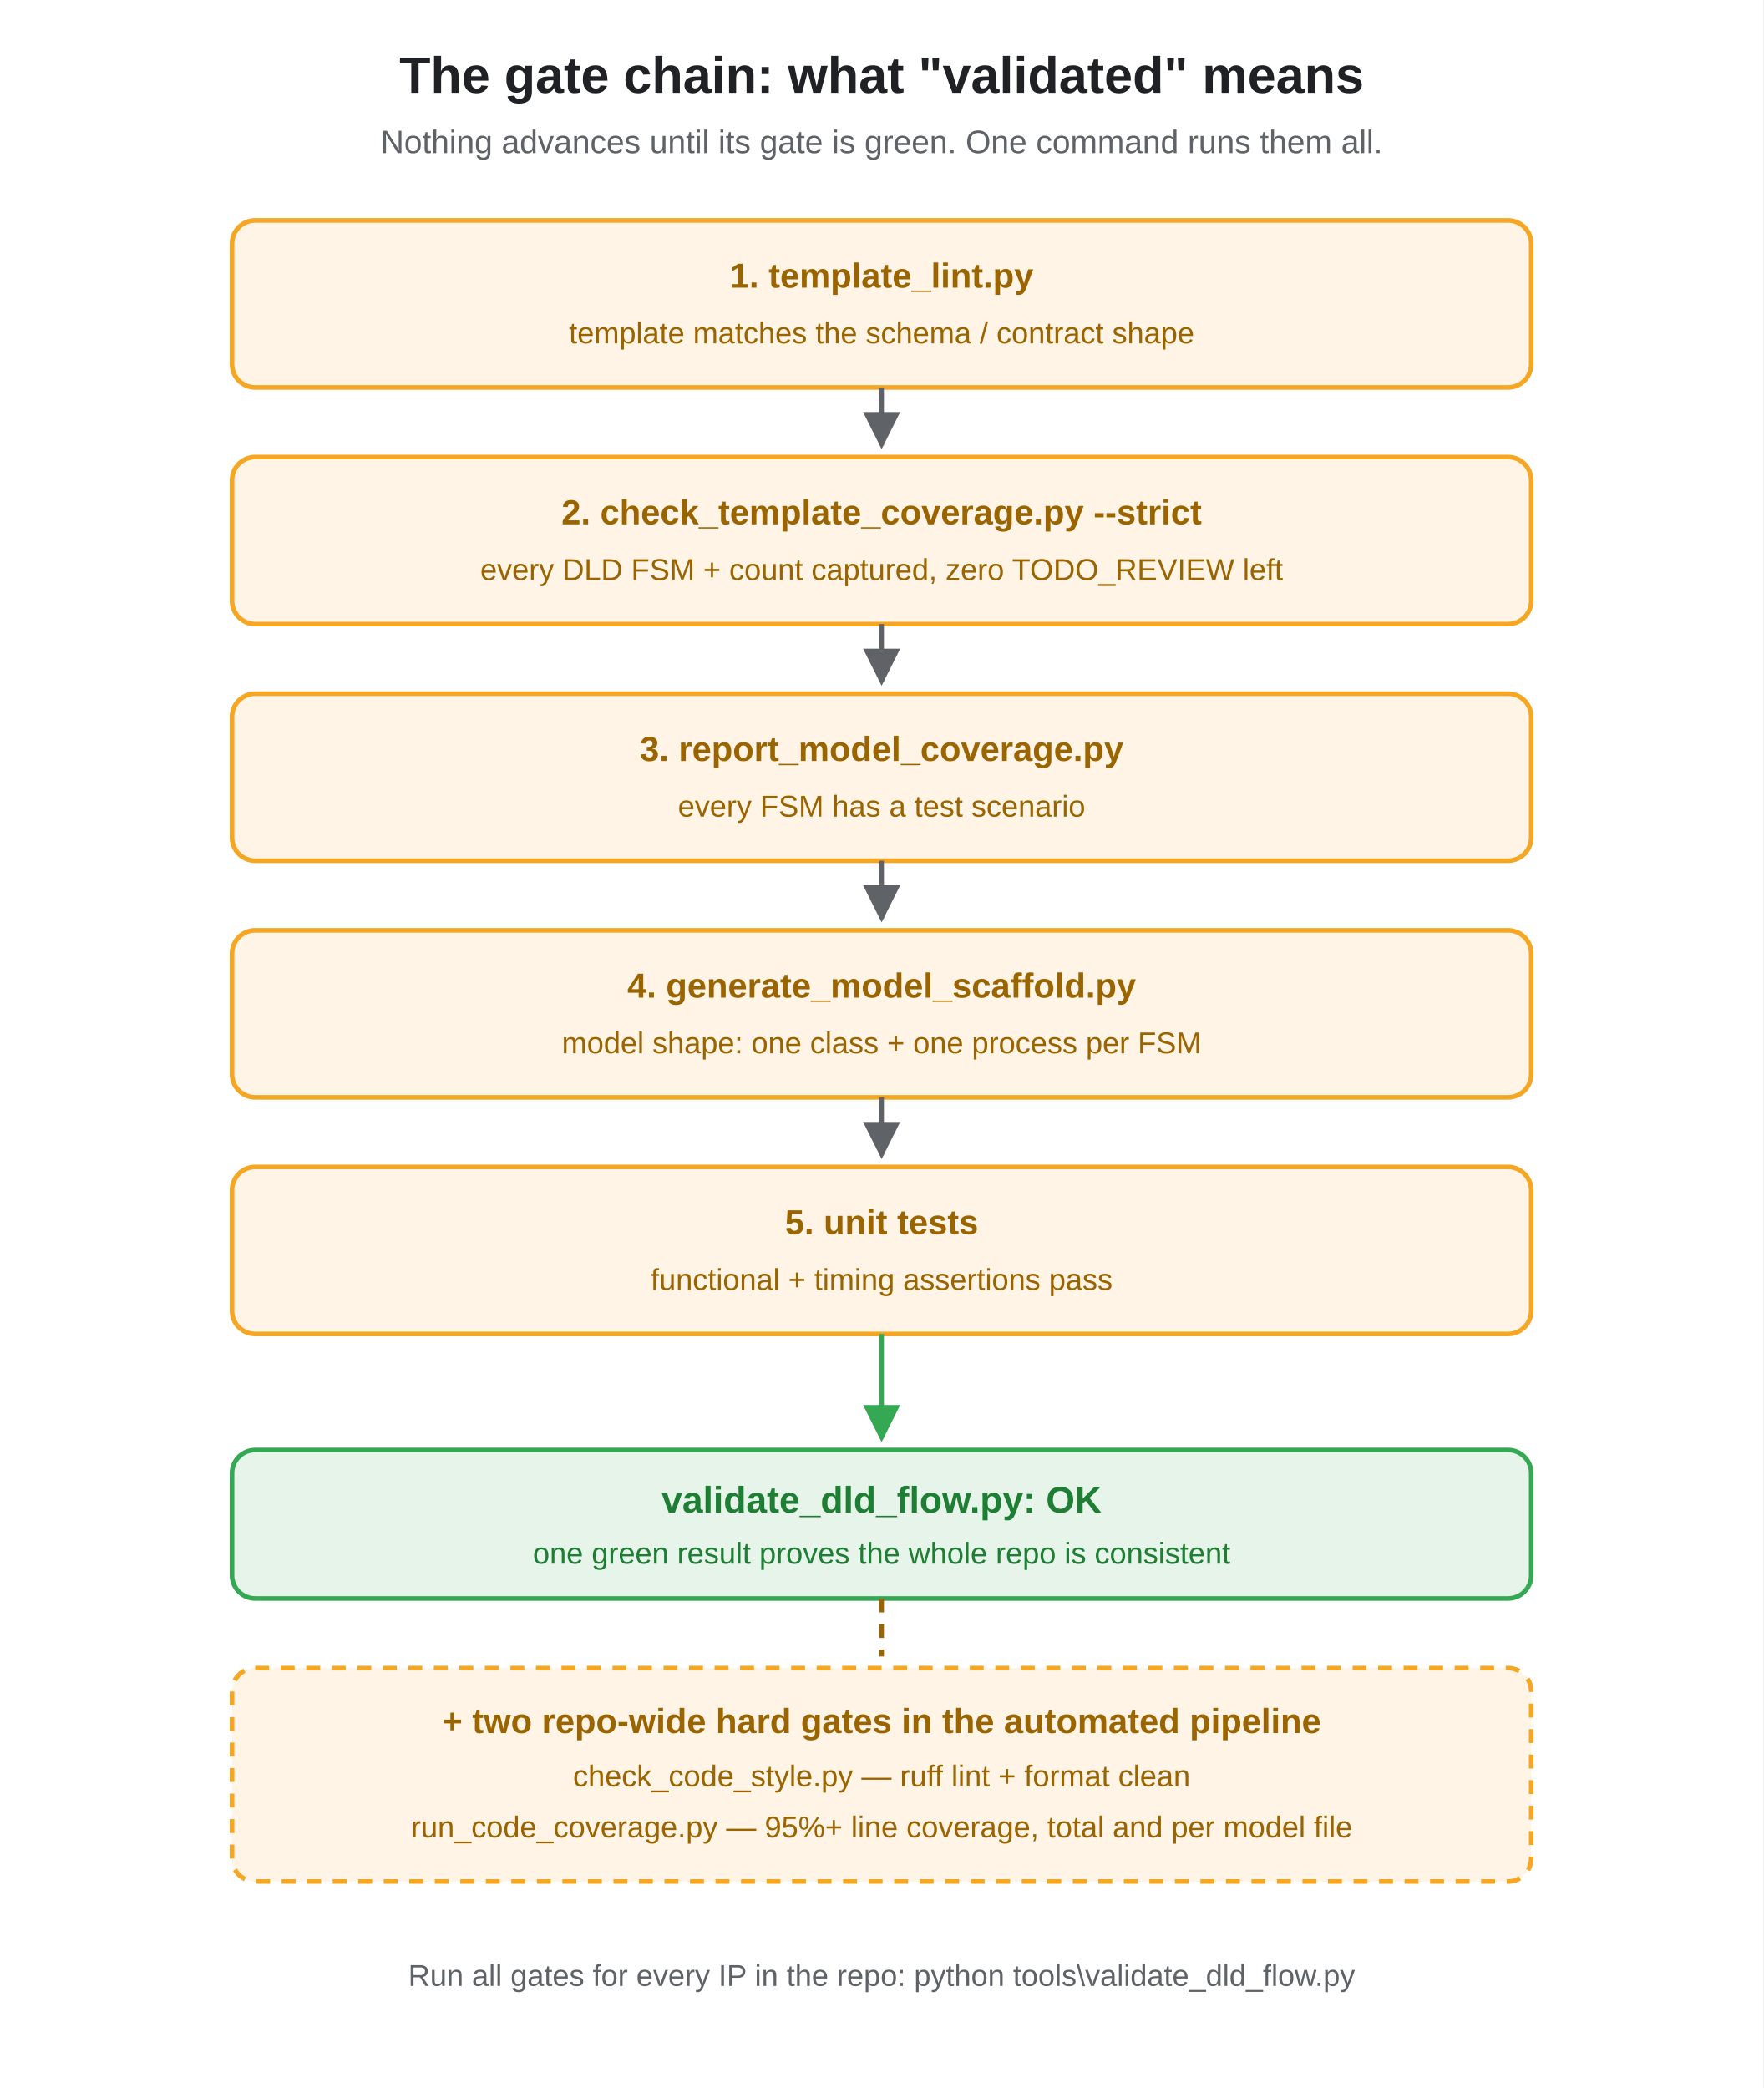
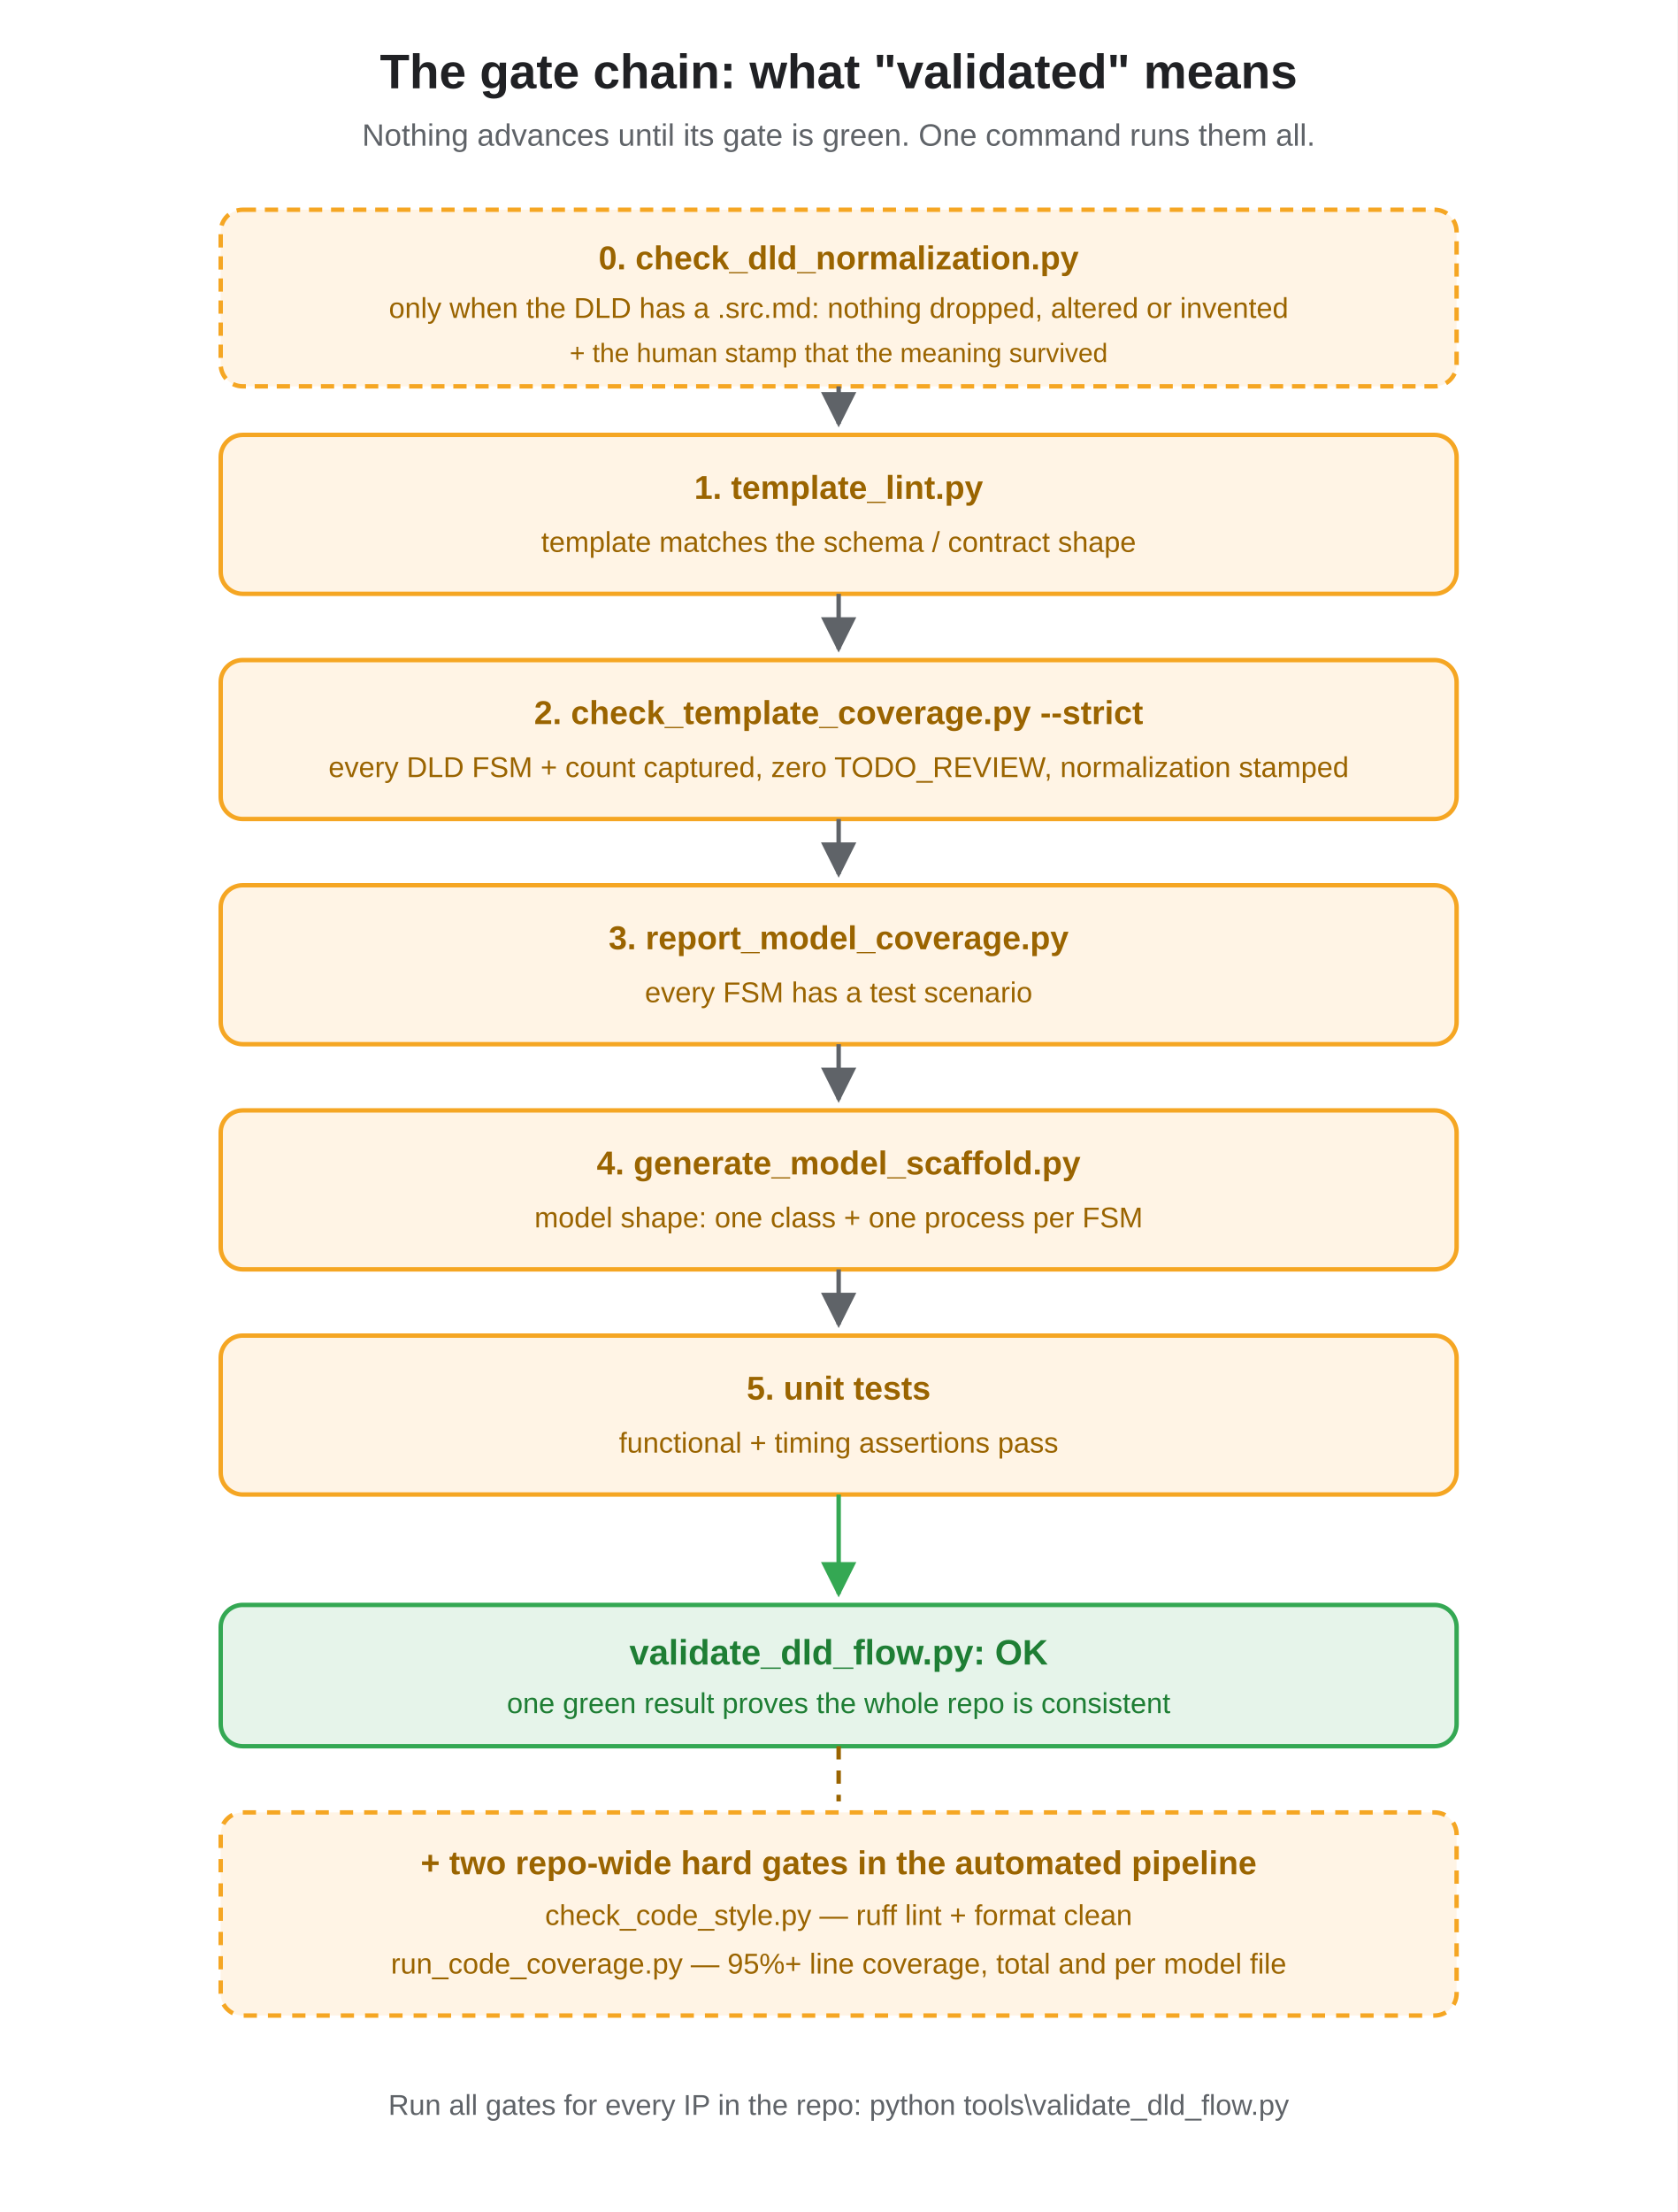
- <svg xmlns="http://www.w3.org/2000/svg" viewBox="0 0 760 900" font-family="Segoe UI, Arial, sans-serif">
+ <svg xmlns="http://www.w3.org/2000/svg" viewBox="0 0 760 1002" font-family="Segoe UI, Arial, sans-serif">
  <defs>
    <marker id="arrow" viewBox="0 0 10 10" refX="9" refY="5" markerWidth="8" markerHeight="8" orient="auto-start-reverse">
      <path d="M 0 0 L 10 5 L 0 10 z" fill="#5f6368" />
    </marker>
    <marker id="arrowGreen" viewBox="0 0 10 10" refX="9" refY="5" markerWidth="8" markerHeight="8" orient="auto-start-reverse">
      <path d="M 0 0 L 10 5 L 0 10 z" fill="#34a853" />
    </marker>
  </defs>
-   <rect width="760" height="900" fill="#ffffff" />
+   <rect width="760" height="1002" fill="#ffffff" />
  <text x="380" y="40" text-anchor="middle" font-size="22" font-weight="bold" fill="#202124">The gate chain: what "validated" means</text>
  <text x="380" y="66" text-anchor="middle" font-size="14" fill="#5f6368">Nothing advances until its gate is green. One command runs them all.</text>
-   <rect x="100" y="95" width="560" height="72" rx="10" fill="#fff4e5" stroke="#f5a623" stroke-width="2" />
-   <text x="380" y="124" text-anchor="middle" font-size="15" font-weight="bold" fill="#9a6400">1. template_lint.py</text>
-   <text x="380" y="148" text-anchor="middle" font-size="13" fill="#9a6400">template matches the schema / contract shape</text>
+   <rect x="100" y="95" width="560" height="80" rx="10" fill="#fff4e5" stroke="#f5a623" stroke-width="2" stroke-dasharray="6 4" />
+   <text x="380" y="122" text-anchor="middle" font-size="15" font-weight="bold" fill="#9a6400">0. check_dld_normalization.py</text>
+   <text x="380" y="144" text-anchor="middle" font-size="13" fill="#9a6400">only when the DLD has a .src.md: nothing dropped, altered or invented</text>
+   <text x="380" y="164" text-anchor="middle" font-size="12" fill="#9a6400">+ the human stamp that the meaning survived</text>
+   <line x1="380" y1="175" x2="380" y2="192" stroke="#5f6368" stroke-width="2" marker-end="url(#arrow)" />
  <rect x="100" y="197" width="560" height="72" rx="10" fill="#fff4e5" stroke="#f5a623" stroke-width="2" />
-   <text x="380" y="226" text-anchor="middle" font-size="15" font-weight="bold" fill="#9a6400">2. check_template_coverage.py --strict</text>
-   <text x="380" y="250" text-anchor="middle" font-size="13" fill="#9a6400">every DLD FSM + count captured, zero TODO_REVIEW left</text>
+   <text x="380" y="226" text-anchor="middle" font-size="15" font-weight="bold" fill="#9a6400">1. template_lint.py</text>
+   <text x="380" y="250" text-anchor="middle" font-size="13" fill="#9a6400">template matches the schema / contract shape</text>
  <rect x="100" y="299" width="560" height="72" rx="10" fill="#fff4e5" stroke="#f5a623" stroke-width="2" />
-   <text x="380" y="328" text-anchor="middle" font-size="15" font-weight="bold" fill="#9a6400">3. report_model_coverage.py</text>
-   <text x="380" y="352" text-anchor="middle" font-size="13" fill="#9a6400">every FSM has a test scenario</text>
+   <text x="380" y="328" text-anchor="middle" font-size="15" font-weight="bold" fill="#9a6400">2. check_template_coverage.py --strict</text>
+   <text x="380" y="352" text-anchor="middle" font-size="13" fill="#9a6400">every DLD FSM + count captured, zero TODO_REVIEW, normalization stamped</text>
  <rect x="100" y="401" width="560" height="72" rx="10" fill="#fff4e5" stroke="#f5a623" stroke-width="2" />
-   <text x="380" y="430" text-anchor="middle" font-size="15" font-weight="bold" fill="#9a6400">4. generate_model_scaffold.py</text>
-   <text x="380" y="454" text-anchor="middle" font-size="13" fill="#9a6400">model shape: one class + one process per FSM</text>
+   <text x="380" y="430" text-anchor="middle" font-size="15" font-weight="bold" fill="#9a6400">3. report_model_coverage.py</text>
+   <text x="380" y="454" text-anchor="middle" font-size="13" fill="#9a6400">every FSM has a test scenario</text>
  <rect x="100" y="503" width="560" height="72" rx="10" fill="#fff4e5" stroke="#f5a623" stroke-width="2" />
-   <text x="380" y="532" text-anchor="middle" font-size="15" font-weight="bold" fill="#9a6400">5. unit tests</text>
-   <text x="380" y="556" text-anchor="middle" font-size="13" fill="#9a6400">functional + timing assertions pass</text>
-   <rect x="100" y="625" width="560" height="64" rx="10" fill="#e6f4ea" stroke="#34a853" stroke-width="2" />
-   <text x="380" y="652" text-anchor="middle" font-size="16" font-weight="bold" fill="#1e7e34">validate_dld_flow.py: OK</text>
-   <text x="380" y="674" text-anchor="middle" font-size="13" fill="#1e7e34">one green result proves the whole repo is consistent</text>
-   <line x1="380" y1="167" x2="380" y2="192" stroke="#5f6368" stroke-width="2" marker-end="url(#arrow)" />
+   <text x="380" y="532" text-anchor="middle" font-size="15" font-weight="bold" fill="#9a6400">4. generate_model_scaffold.py</text>
+   <text x="380" y="556" text-anchor="middle" font-size="13" fill="#9a6400">model shape: one class + one process per FSM</text>
+   <rect x="100" y="605" width="560" height="72" rx="10" fill="#fff4e5" stroke="#f5a623" stroke-width="2" />
+   <text x="380" y="634" text-anchor="middle" font-size="15" font-weight="bold" fill="#9a6400">5. unit tests</text>
+   <text x="380" y="658" text-anchor="middle" font-size="13" fill="#9a6400">functional + timing assertions pass</text>
+   <rect x="100" y="727" width="560" height="64" rx="10" fill="#e6f4ea" stroke="#34a853" stroke-width="2" />
+   <text x="380" y="754" text-anchor="middle" font-size="16" font-weight="bold" fill="#1e7e34">validate_dld_flow.py: OK</text>
+   <text x="380" y="776" text-anchor="middle" font-size="13" fill="#1e7e34">one green result proves the whole repo is consistent</text>
  <line x1="380" y1="269" x2="380" y2="294" stroke="#5f6368" stroke-width="2" marker-end="url(#arrow)" />
  <line x1="380" y1="371" x2="380" y2="396" stroke="#5f6368" stroke-width="2" marker-end="url(#arrow)" />
  <line x1="380" y1="473" x2="380" y2="498" stroke="#5f6368" stroke-width="2" marker-end="url(#arrow)" />
-   <line x1="380" y1="575" x2="380" y2="620" stroke="#34a853" stroke-width="2" marker-end="url(#arrowGreen)" />
-   <line x1="380" y1="689" x2="380" y2="714" stroke="#9a6400" stroke-width="2" stroke-dasharray="6 5" />
-   <rect x="100" y="719" width="560" height="92" rx="10" fill="#fff4e5" stroke="#f5a623" stroke-width="2" stroke-dasharray="6 5" />
-   <text x="380" y="747" text-anchor="middle" font-size="15" font-weight="bold" fill="#9a6400">+ two repo-wide hard gates in the automated pipeline</text>
-   <text x="380" y="770" text-anchor="middle" font-size="13" fill="#9a6400">check_code_style.py — ruff lint + format clean</text>
-   <text x="380" y="792" text-anchor="middle" font-size="13" fill="#9a6400">run_code_coverage.py — 95%+ line coverage, total and per model file</text>
-   <text x="380" y="856" text-anchor="middle" font-size="13" fill="#5f6368">Run all gates for every IP in the repo:  python tools\validate_dld_flow.py</text>
+   <line x1="380" y1="575" x2="380" y2="600" stroke="#5f6368" stroke-width="2" marker-end="url(#arrow)" />
+   <line x1="380" y1="677" x2="380" y2="722" stroke="#34a853" stroke-width="2" marker-end="url(#arrowGreen)" />
+   <line x1="380" y1="791" x2="380" y2="816" stroke="#9a6400" stroke-width="2" stroke-dasharray="6 5" />
+   <rect x="100" y="821" width="560" height="92" rx="10" fill="#fff4e5" stroke="#f5a623" stroke-width="2" stroke-dasharray="6 5" />
+   <text x="380" y="849" text-anchor="middle" font-size="15" font-weight="bold" fill="#9a6400">+ two repo-wide hard gates in the automated pipeline</text>
+   <text x="380" y="872" text-anchor="middle" font-size="13" fill="#9a6400">check_code_style.py — ruff lint + format clean</text>
+   <text x="380" y="894" text-anchor="middle" font-size="13" fill="#9a6400">run_code_coverage.py — 95%+ line coverage, total and per model file</text>
+   <text x="380" y="958" text-anchor="middle" font-size="13" fill="#5f6368">Run all gates for every IP in the repo:  python tools\validate_dld_flow.py</text>
</svg>
